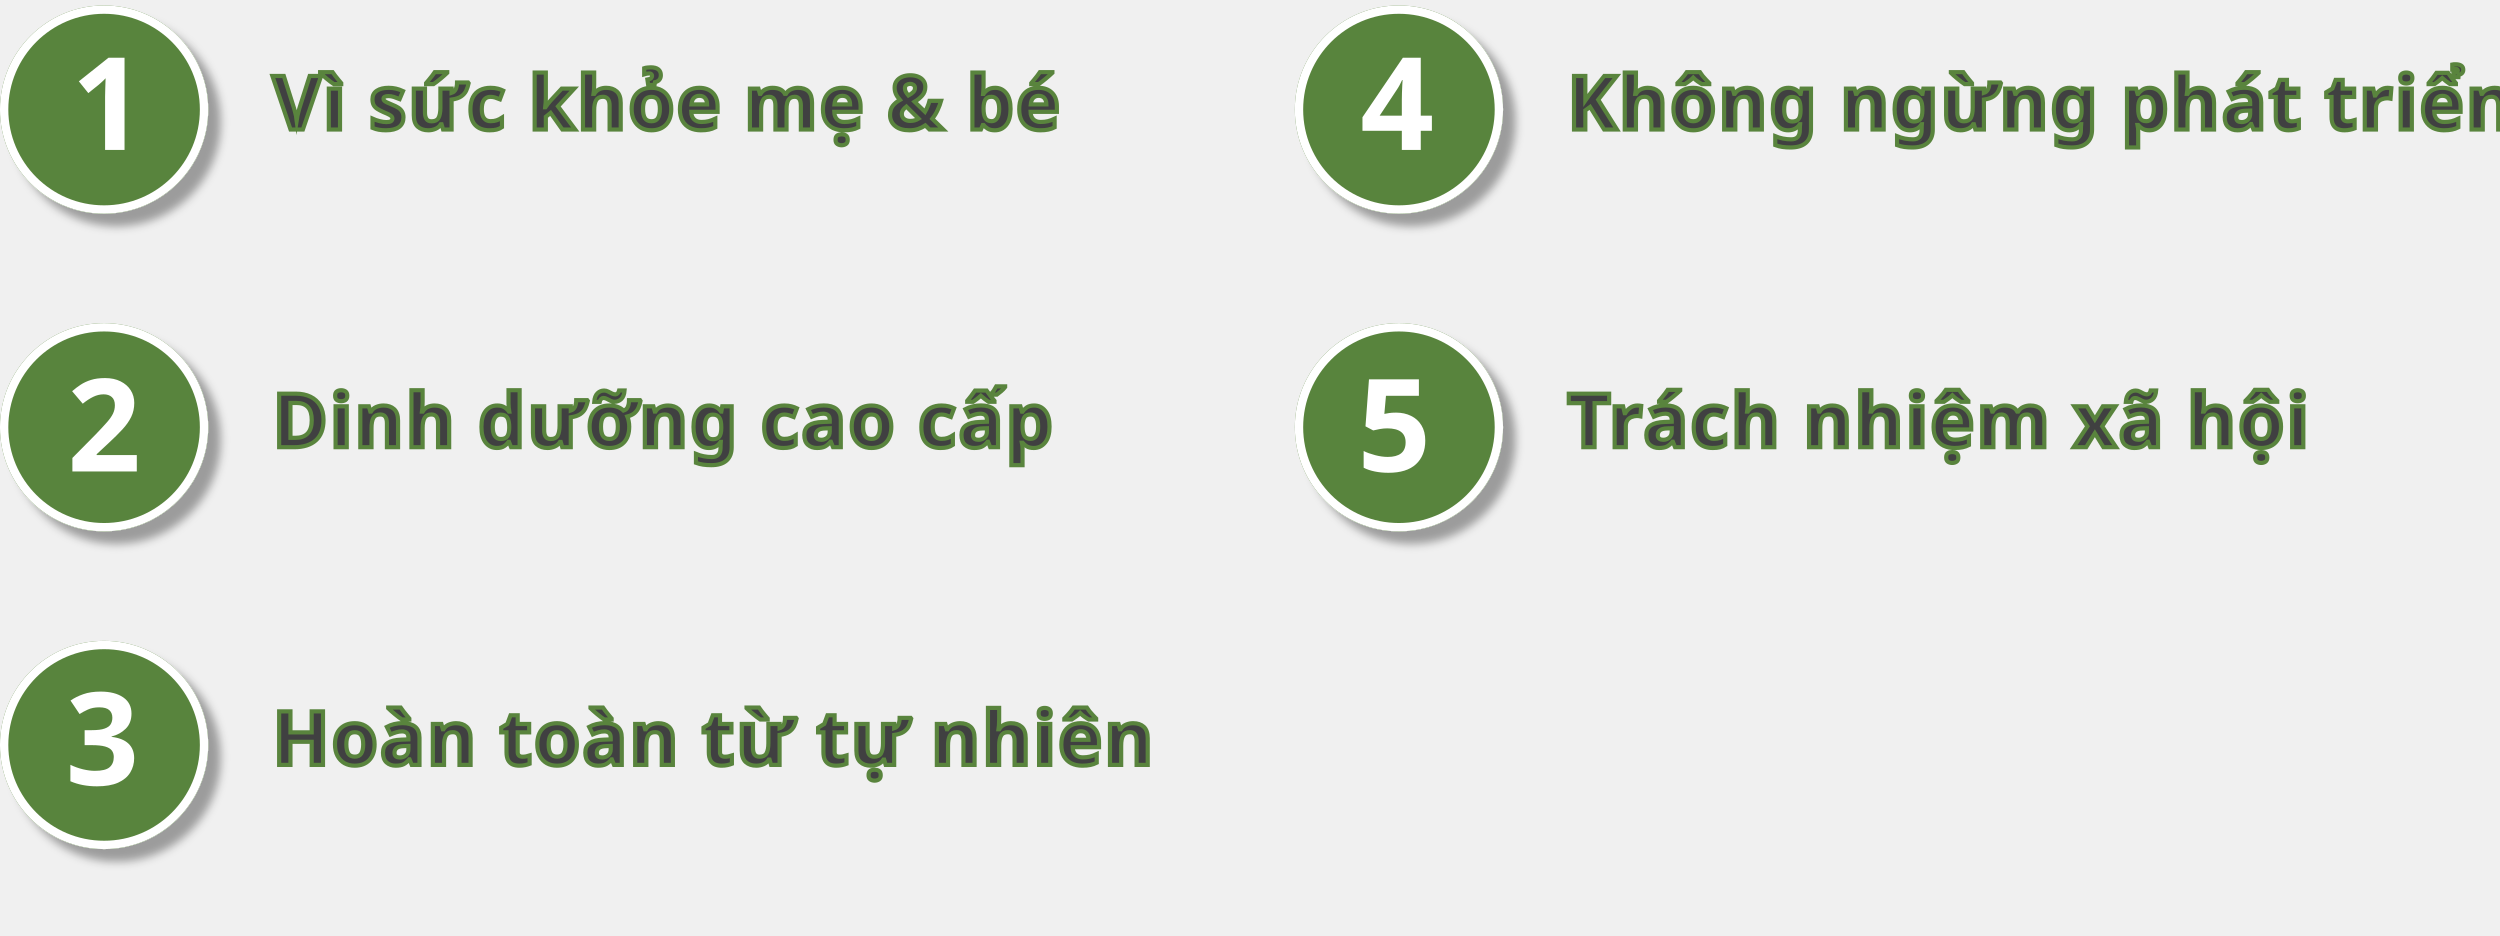
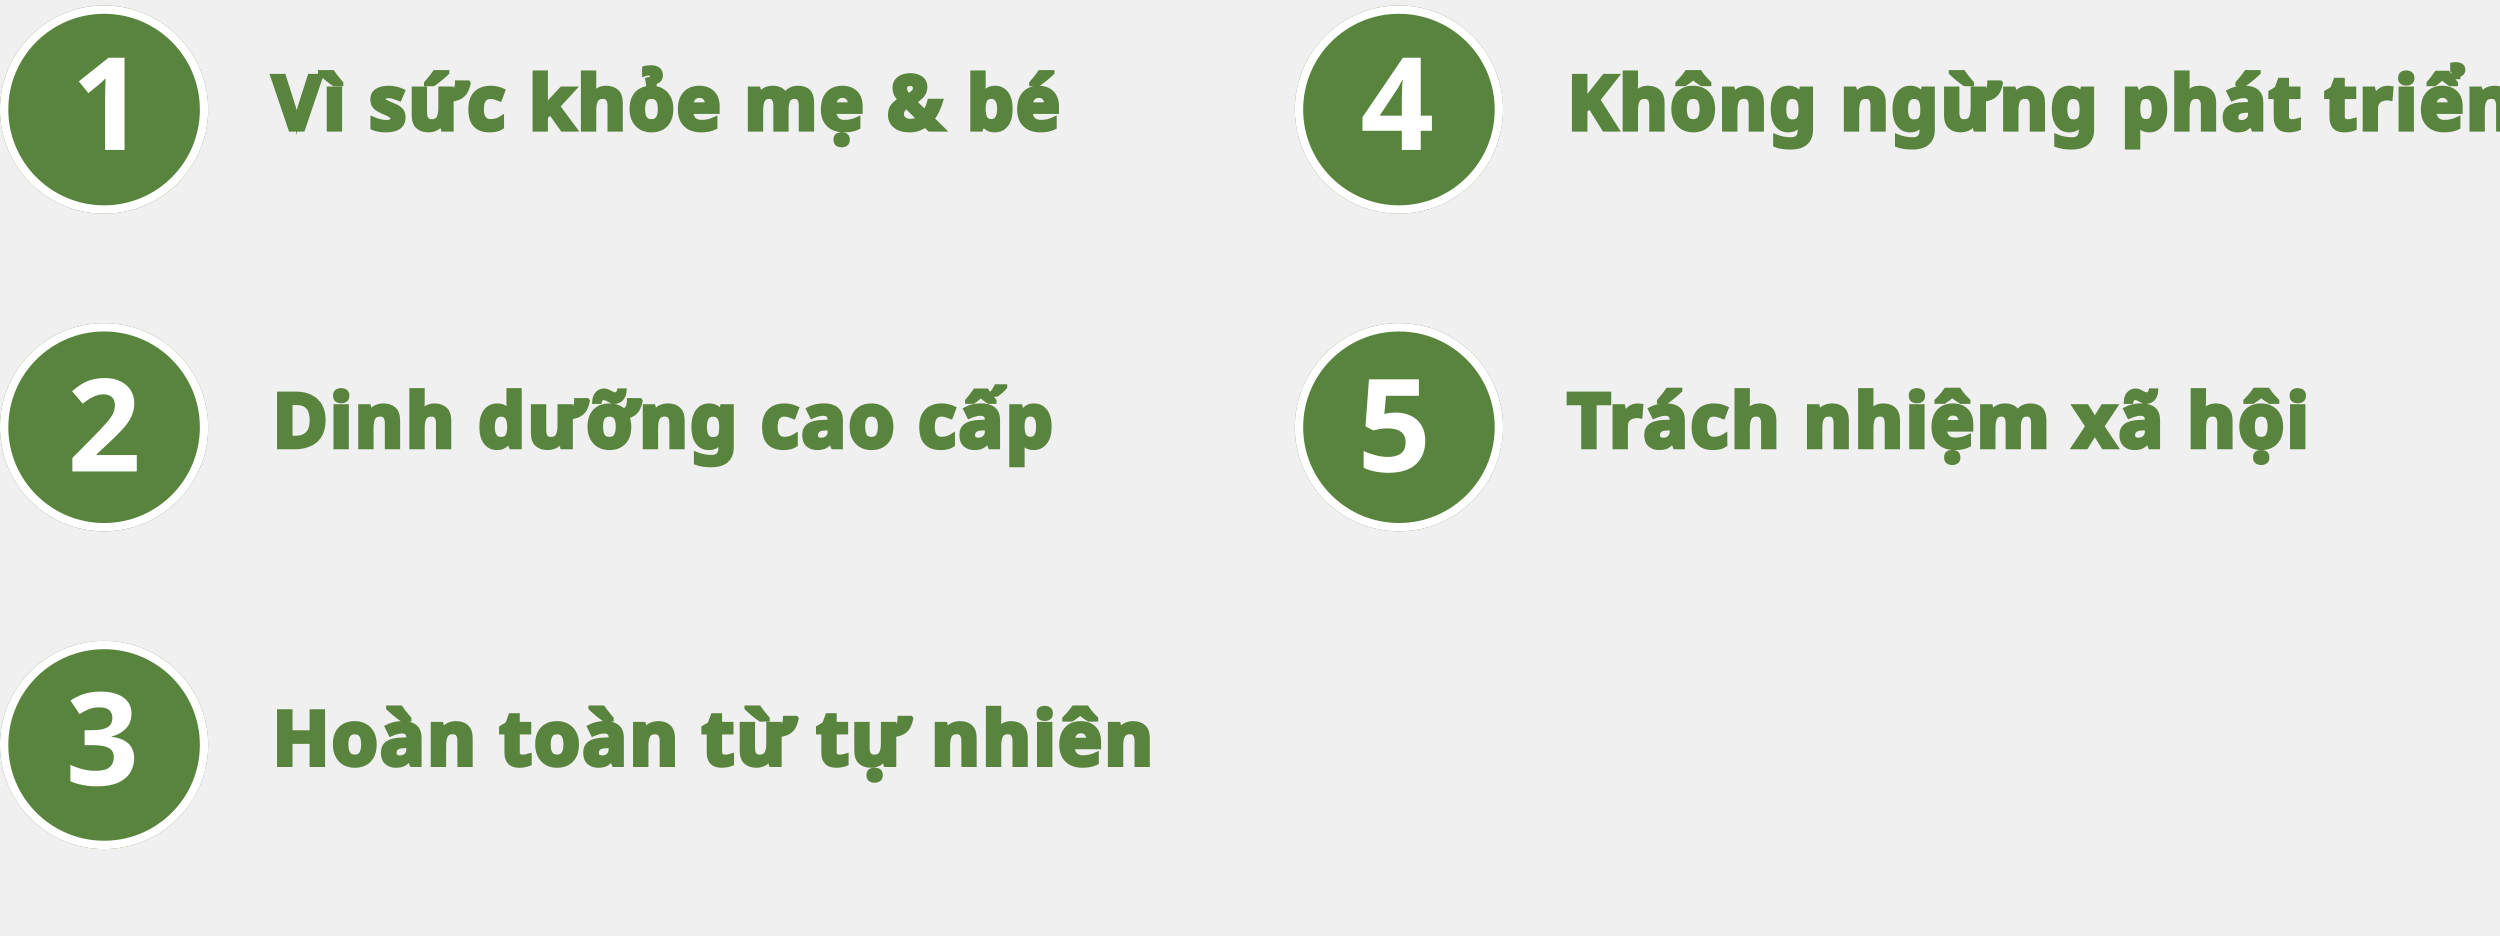
<svg xmlns="http://www.w3.org/2000/svg" width="600.378" height="224.693" viewBox="0 0 600.378 224.693">
-   <defs>
-     <filter id="Rectangle_157" x="0" y="1.307" width="56.001" height="56.001" filterUnits="userSpaceOnUse">
-       <feOffset dx="3" dy="3" input="SourceAlpha" />
-       <feGaussianBlur stdDeviation="1" result="blur" />
-       <feFlood flood-opacity="0.349" />
-       <feComposite operator="in" in2="blur" />
-       <feComposite in="SourceGraphic" />
-     </filter>
-     <filter id="Rectangle_159" x="310.965" y="1.307" width="56.001" height="56.001" filterUnits="userSpaceOnUse">
-       <feOffset dx="3" dy="3" input="SourceAlpha" />
-       <feGaussianBlur stdDeviation="1" result="blur-2" />
-       <feFlood flood-opacity="0.349" />
-       <feComposite operator="in" in2="blur-2" />
-       <feComposite in="SourceGraphic" />
-     </filter>
-     <filter id="Rectangle_158" x="0" y="77.601" width="56.001" height="56.001" filterUnits="userSpaceOnUse">
-       <feOffset dx="3" dy="3" input="SourceAlpha" />
-       <feGaussianBlur stdDeviation="1" result="blur-3" />
-       <feFlood flood-opacity="0.349" />
-       <feComposite operator="in" in2="blur-3" />
-       <feComposite in="SourceGraphic" />
-     </filter>
-     <filter id="Rectangle_160" x="310.965" y="77.601" width="56.001" height="56.001" filterUnits="userSpaceOnUse">
-       <feOffset dx="3" dy="3" input="SourceAlpha" />
-       <feGaussianBlur stdDeviation="1" result="blur-4" />
-       <feFlood flood-opacity="0.349" />
-       <feComposite operator="in" in2="blur-4" />
-       <feComposite in="SourceGraphic" />
-     </filter>
-     <filter id="Rectangle_161" x="0" y="153.896" width="56.001" height="56.001" filterUnits="userSpaceOnUse">
-       <feOffset dx="3" dy="3" input="SourceAlpha" />
-       <feGaussianBlur stdDeviation="1" result="blur-5" />
-       <feFlood flood-opacity="0.349" />
-       <feComposite operator="in" in2="blur-5" />
-       <feComposite in="SourceGraphic" />
-     </filter>
-   </defs>
+   <style>
+         @font-face {
+         font-family: Mitr-SemiBold;
+         src: url("/Fonts/Mitr-SemiBold.ttf");
+         }
+         @font-face {
+         font-family: Mitr-Bold;
+         src: url("/Fonts/Mitr-Bold.ttf");
+         }
+     </style>
  <g id="Group_7698" data-name="Group 7698" transform="translate(-304.514 -2257.958)">
-     <text id="Vì_sức_khỏe_mẹ_bé" data-name="Vì sức khỏe mẹ &amp; bé" transform="translate(369.926 2271.062)" fill="#404041" stroke="#59843d" stroke-miterlimit="10" stroke-width="1" font-size="18" font-family="Mulish-SemiBold, Mulish" font-weight="600" letter-spacing="0.025em">
+     <text id="Vì_sức_khỏe_mẹ_bé" data-name="Vì sức khỏe mẹ &amp; bé" transform="translate(369.926 2271.062)" fill="#59843d" stroke="#59843d" stroke-miterlimit="10" stroke-width="1" font-size="18" font-family="Mulish-SemiBold, Mulish" font-weight="600" letter-spacing="0.025em">
      <tspan x="0" y="18">Vì sức khỏe mẹ &amp; bé</tspan>
    </text>
-     <text id="Dinh_dưỡng_cao_cấp" data-name="Dinh dưỡng cao cấp" transform="translate(369.926 2347.356)" fill="#404041" stroke="#59843d" stroke-miterlimit="10" stroke-width="1" font-size="18" font-family="Mulish-SemiBold, Mulish" font-weight="600" letter-spacing="0.025em">
+     <text id="Dinh_dưỡng_cao_cấp" data-name="Dinh dưỡng cao cấp" transform="translate(369.926 2347.356)" fill="#59843d" stroke="#59843d" stroke-miterlimit="10" stroke-width="1" font-size="18" font-family="Mulish-SemiBold, Mulish" font-weight="600" letter-spacing="0.025em">
      <tspan x="0" y="18">Dinh dưỡng cao cấp</tspan>
    </text>
-     <text id="Không_ngừng_phát_triển_" data-name="Không ngừng phát triển " transform="translate(680.891 2271.062)" fill="#404041" stroke="#59843d" stroke-miterlimit="10" stroke-width="1" font-size="18" font-family="Mulish-SemiBold, Mulish" font-weight="600" letter-spacing="0.025em">
+     <text id="Không_ngừng_phát_triển_" data-name="Không ngừng phát triển " transform="translate(680.891 2271.062)" fill="#59843d" stroke="#59843d" stroke-miterlimit="10" stroke-width="1" font-size="18" font-family="Mulish-SemiBold, Mulish" font-weight="600" letter-spacing="0.025em">
      <tspan x="0" y="18">Không ngừng phát triển</tspan>
    </text>
-     <text id="Trách_nhiệm_xã_hội" data-name="Trách nhiệm xã hội" transform="translate(680.891 2347.356)" fill="#404041" stroke="#59843d" stroke-miterlimit="10" stroke-width="1" font-size="18" font-family="Mulish-SemiBold, Mulish" font-weight="600" letter-spacing="0.025em">
+     <text id="Trách_nhiệm_xã_hội" data-name="Trách nhiệm xã hội" transform="translate(680.891 2347.356)" fill="#59843d" stroke="#59843d" stroke-miterlimit="10" stroke-width="1" font-size="18" font-family="Mulish-SemiBold, Mulish" font-weight="600" letter-spacing="0.025em">
      <tspan x="0" y="18">Trách nhiệm xã hội</tspan>
    </text>
-     <text id="Hoàn_toàn_từ_tự_nhiên_" data-name="Hoàn toàn từ tự nhiên " transform="translate(369.926 2423.651)" fill="#404041" stroke="#59843d" stroke-miterlimit="10" stroke-width="1" font-size="18" font-family="Mulish-SemiBold, Mulish" font-weight="600" letter-spacing="0.025em">
+     <text id="Hoàn_toàn_từ_tự_nhiên_" data-name="Hoàn toàn từ tự nhiên " transform="translate(369.926 2423.651)" fill="#59843d" stroke="#59843d" stroke-miterlimit="10" stroke-width="1" font-size="18" font-family="Mulish-SemiBold, Mulish" font-weight="600" letter-spacing="0.025em">
      <tspan x="0" y="18">Hoàn toàn từ tự nhiên</tspan>
    </text>
    <g id="Group_7693" data-name="Group 7693">
      <g transform="matrix(1, 0, 0, 1, 304.51, 2257.96)" filter="url(#Rectangle_157)">
        <g id="Rectangle_157-2" data-name="Rectangle 157" transform="translate(0 1.31)" fill="#59843d" stroke="#fff" stroke-miterlimit="10" stroke-width="2">
          <rect width="50.001" height="50.001" rx="25" stroke="none" />
          <rect x="1" y="1" width="48.001" height="48.001" rx="24" fill="none" />
        </g>
      </g>
      <text id="_1" data-name="1" transform="translate(304.793 2257.958)" fill="#fff" font-size="31" font-family="Mitr-Bold, Mitr" font-weight="700">
        <tspan x="16.832" y="36">1</tspan>
      </text>
    </g>
    <g id="Group_7696" data-name="Group 7696">
      <g transform="matrix(1, 0, 0, 1, 304.51, 2257.96)" filter="url(#Rectangle_159)">
        <g id="Rectangle_159-2" data-name="Rectangle 159" transform="translate(310.96 1.31)" fill="#59843d" stroke="#fff" stroke-miterlimit="10" stroke-width="2">
          <rect width="50.001" height="50.001" rx="25" stroke="none" />
          <rect x="1" y="1" width="48.001" height="48.001" rx="24" fill="none" />
        </g>
      </g>
      <text id="_4" data-name="4" transform="translate(615.618 2257.958)" fill="#fff" font-size="31" font-family="Mitr-Bold, Mitr" font-weight="700">
        <tspan x="15.561" y="36">4</tspan>
      </text>
    </g>
    <g id="Group_7694" data-name="Group 7694">
      <g transform="matrix(1, 0, 0, 1, 304.51, 2257.96)" filter="url(#Rectangle_158)">
        <g id="Rectangle_158-2" data-name="Rectangle 158" transform="translate(0 77.6)" fill="#59843d" stroke="#fff" stroke-miterlimit="10" stroke-width="2">
          <rect width="50.001" height="50.001" rx="25" stroke="none" />
          <rect x="1" y="1" width="48.001" height="48.001" rx="24" fill="none" />
        </g>
      </g>
      <text id="_2" data-name="2" transform="translate(304.793 2335.188)" fill="#fff" font-size="31" font-family="Mitr-Bold, Mitr" font-weight="700">
        <tspan x="15.871" y="36">2</tspan>
      </text>
    </g>
    <g id="Group_7697" data-name="Group 7697">
      <g transform="matrix(1, 0, 0, 1, 304.51, 2257.96)" filter="url(#Rectangle_160)">
        <g id="Rectangle_160-2" data-name="Rectangle 160" transform="translate(310.96 77.6)" fill="#59843d" stroke="#fff" stroke-miterlimit="10" stroke-width="2">
          <rect width="50.001" height="50.001" rx="25" stroke="none" />
          <rect x="1" y="1" width="48.001" height="48.001" rx="24" fill="none" />
        </g>
      </g>
      <text id="_5" data-name="5" transform="translate(615.618 2335.188)" fill="#fff" font-size="31" font-family="Mitr-Bold, Mitr" font-weight="700">
        <tspan x="14.863" y="36">5</tspan>
      </text>
    </g>
    <g id="Group_7695" data-name="Group 7695">
      <g transform="matrix(1, 0, 0, 1, 304.51, 2257.96)" filter="url(#Rectangle_161)">
        <g id="Rectangle_161-2" data-name="Rectangle 161" transform="translate(0 153.9)" fill="#59843d" stroke="#fff" stroke-miterlimit="10" stroke-width="2">
          <rect width="50.001" height="50.001" rx="25" stroke="none" />
          <rect x="1" y="1" width="48.001" height="48.001" rx="24" fill="none" />
        </g>
      </g>
      <text id="_3" data-name="3" transform="translate(304.793 2410.482)" fill="#fff" font-size="31" font-family="Mitr-Bold, Mitr" font-weight="700">
        <tspan x="15.452" y="36">3</tspan>
      </text>
    </g>
  </g>
</svg>
